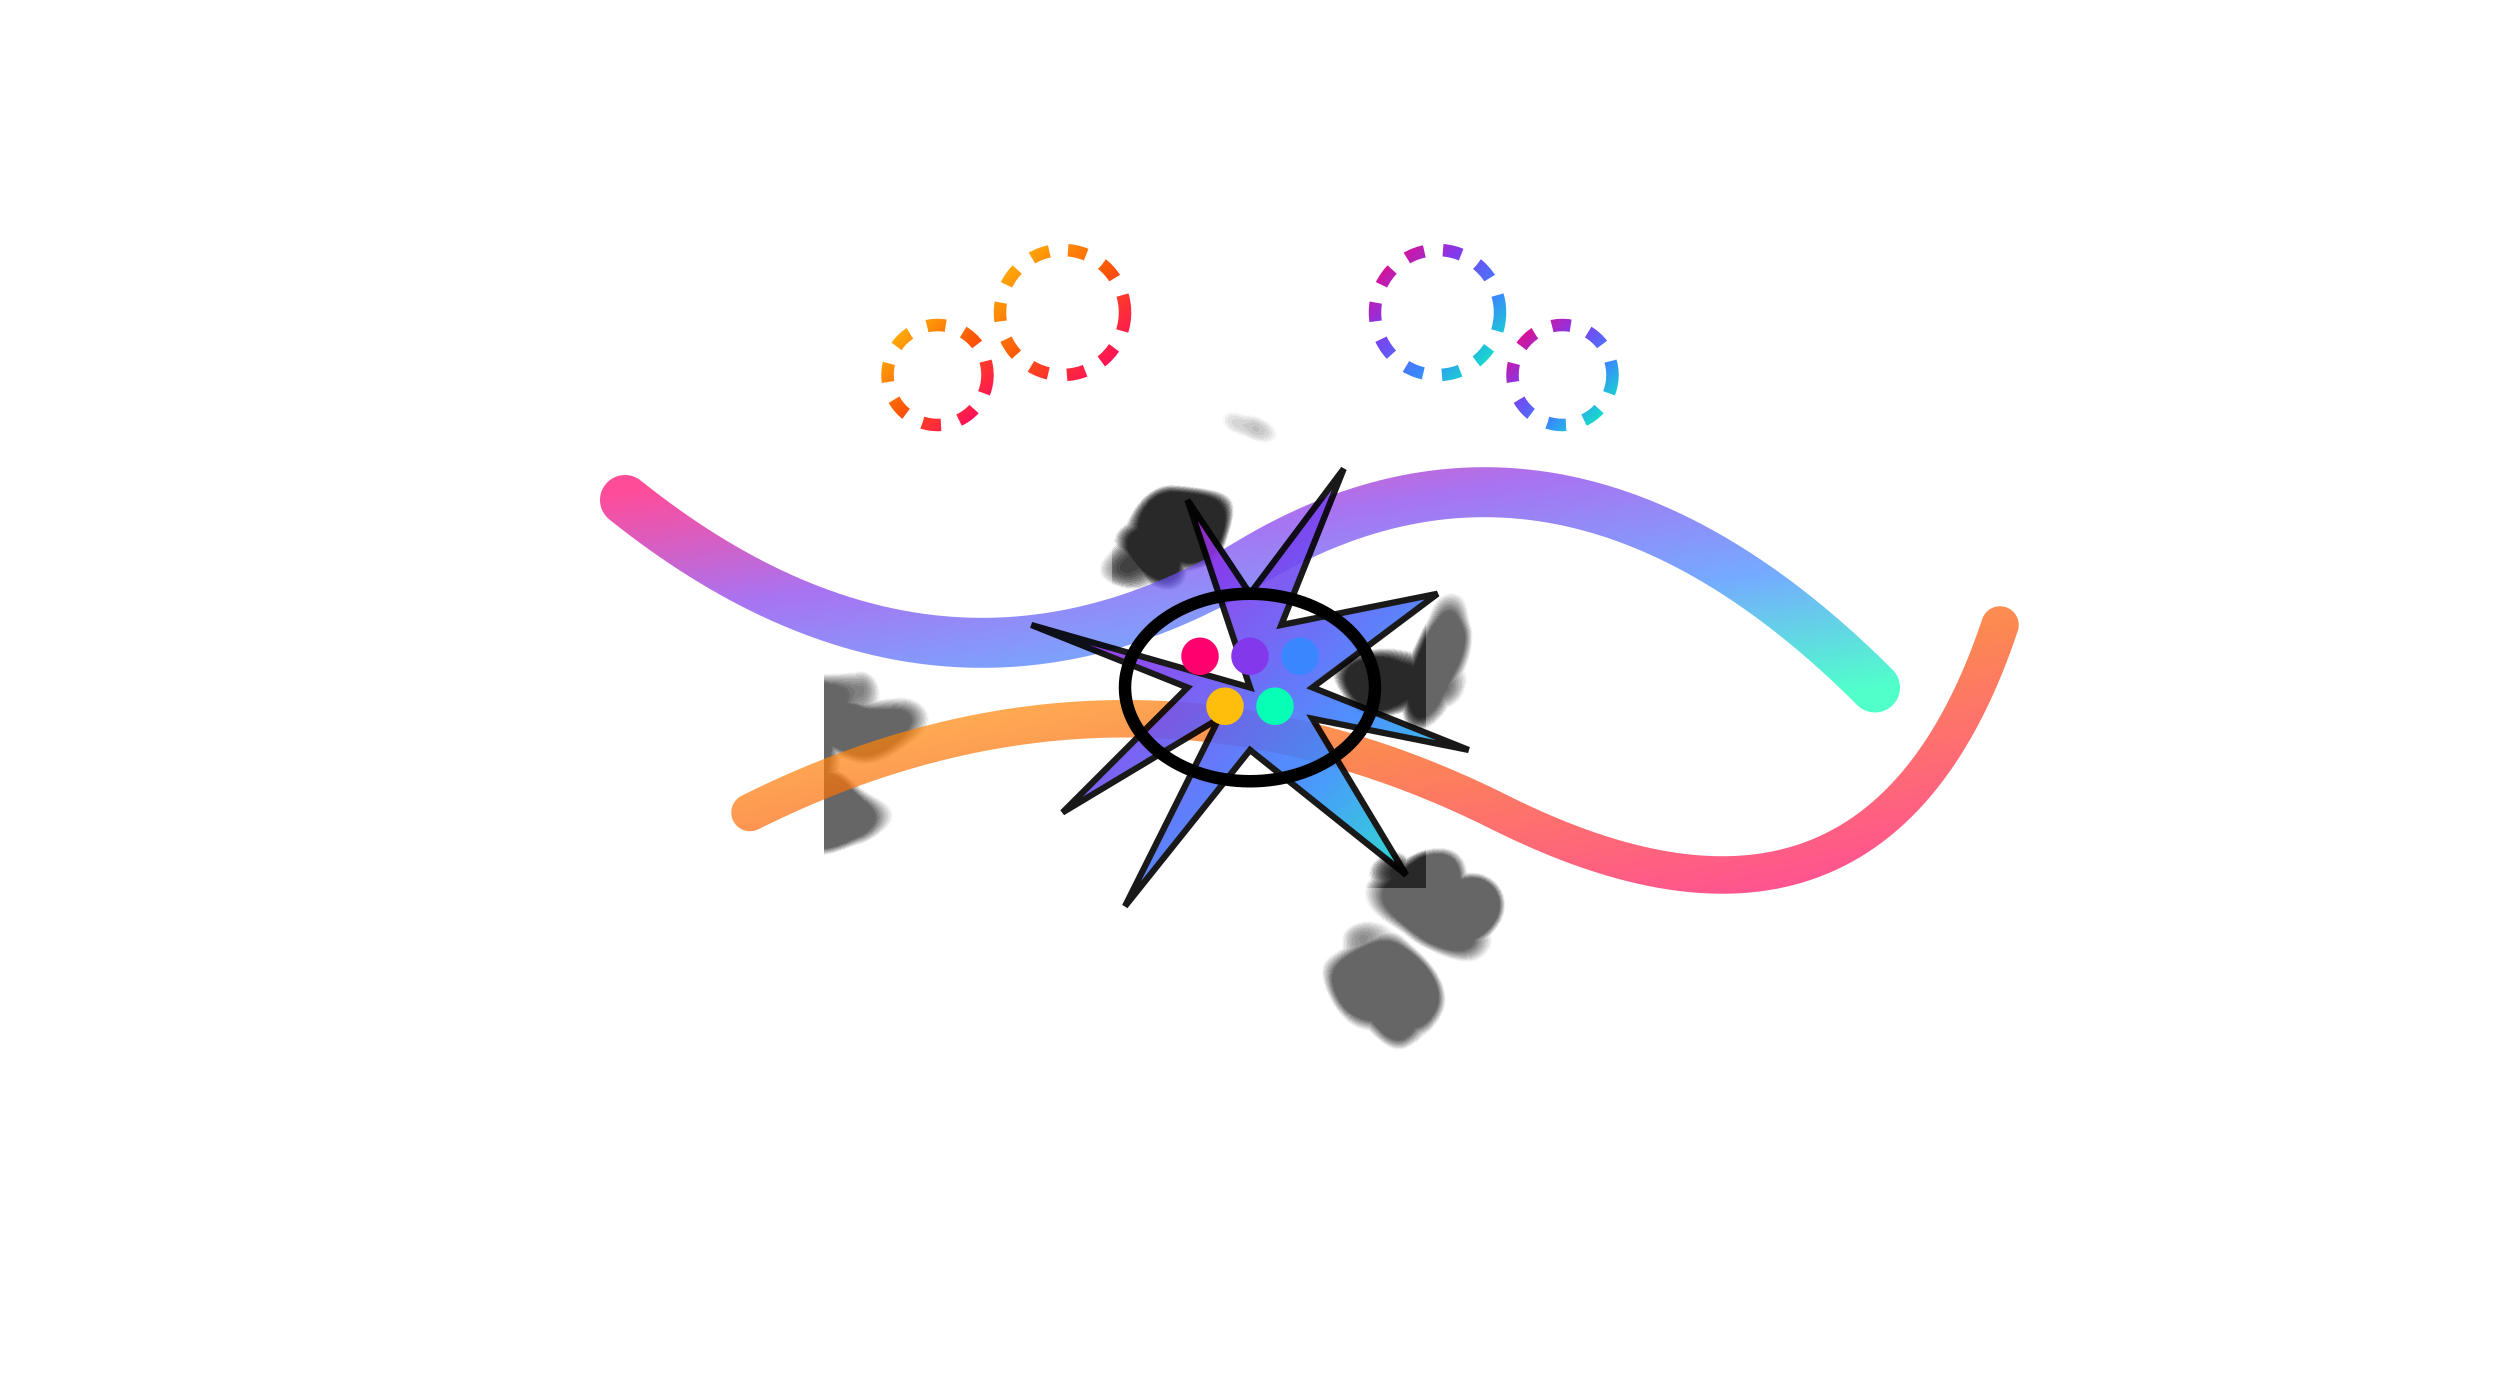
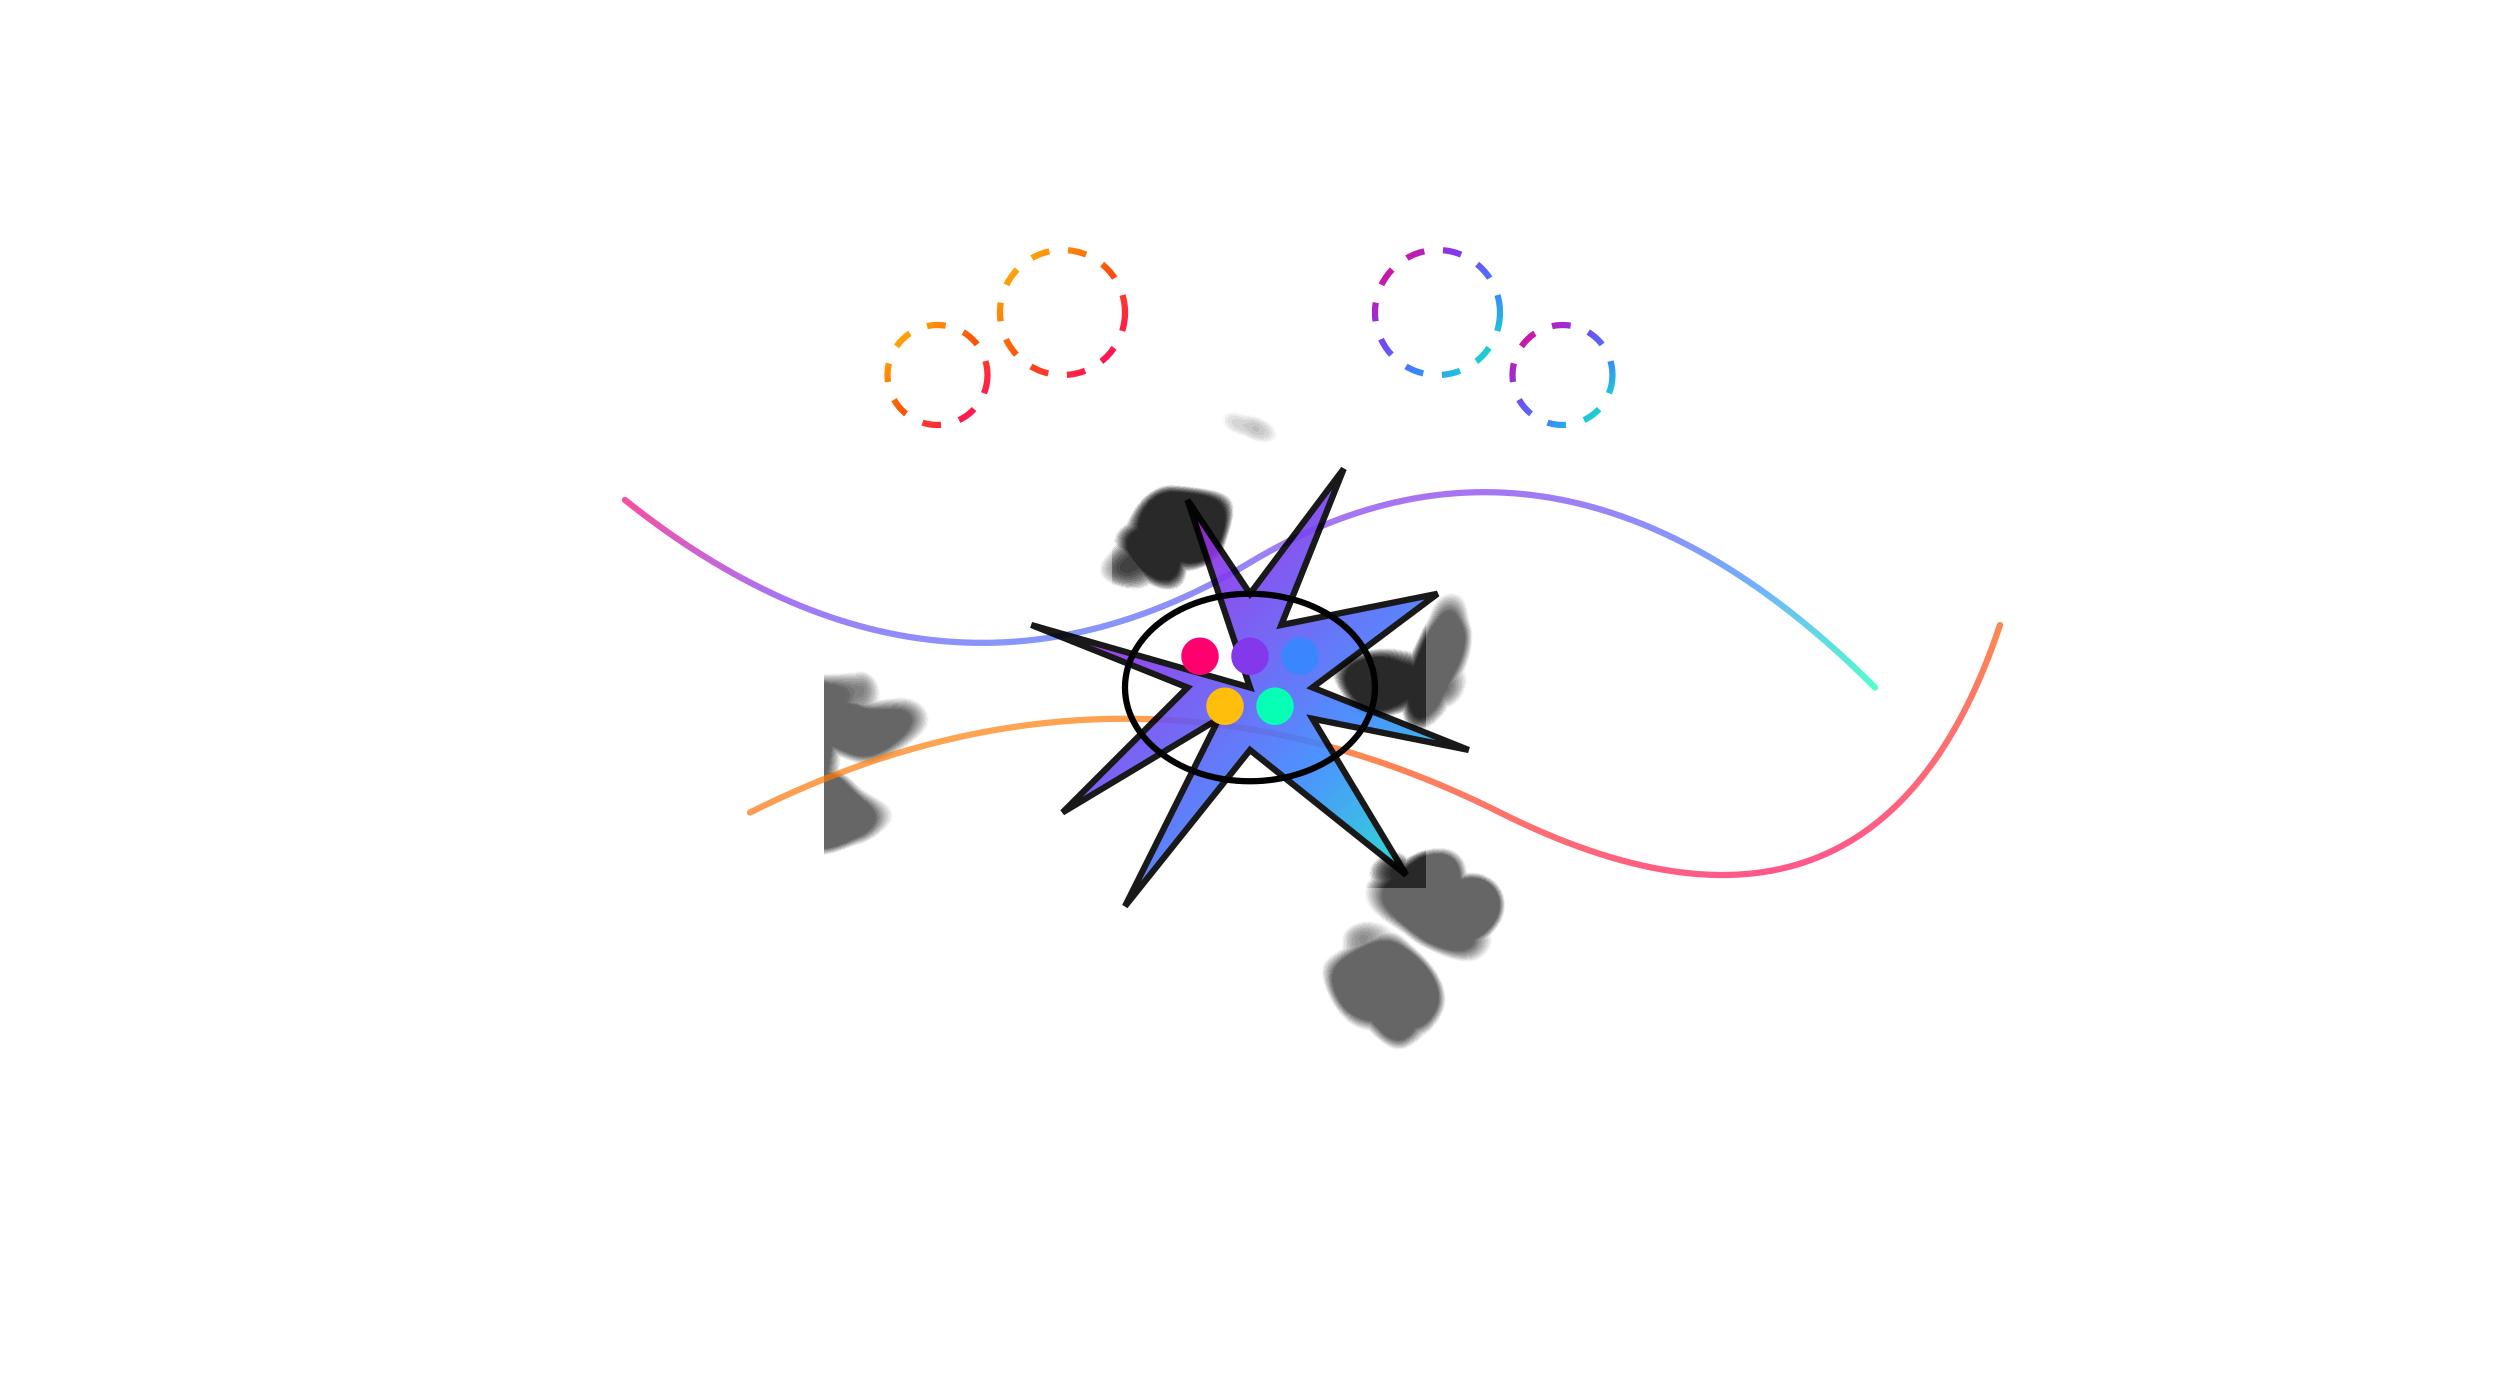
- <svg xmlns="http://www.w3.org/2000/svg" width="100%" height="220px" viewBox="0 0 400 220" style="background-color: #0a0a0a;">
+ <svg xmlns="http://www.w3.org/2000/svg" width="100%" height="100%" viewBox="0 0 400 220" preserveAspectRatio="xMidYMid meet" style="max-width: 100%; height: auto; display: block; margin: 0 auto; background-color: #0a0a0a;">
  <defs>
    <linearGradient id="creative-grad1" x1="0%" y1="0%" x2="100%" y2="100%">
      <stop offset="0%" style="stop-color:#FF006E;" />
+       <animate attributeName="stop-color" values="#FF006E;#FFFFFF;#FF006E" dur="4s" repeatCount="indefinite" />
      <stop offset="33%" style="stop-color:#8338EC;" />
      <stop offset="66%" style="stop-color:#3A86FF;" />
      <stop offset="100%" style="stop-color:#06FFB4;" />
    </linearGradient>
    <linearGradient id="creative-grad2" x1="0%" y1="0%" x2="100%" y2="100%">
      <stop offset="0%" style="stop-color:#FFBE0B;" />
      <stop offset="50%" style="stop-color:#FB5607;" />
      <stop offset="100%" style="stop-color:#FF006E;" />
    </linearGradient>
    <filter id="paint-splatter">
      <feTurbulence baseFrequency="0.02" numOctaves="3" seed="5" />
      <feColorMatrix values="0 0 0 0 0 0 0 0 0 0 0 0 0 0 0 0 0 0 20 -10" />
    </filter>
  </defs>
  <ellipse cx="180" cy="100" rx="40" ry="35" fill="url(#creative-grad1)" opacity="0.6" filter="url(#paint-splatter)" />
  <ellipse cx="220" cy="120" rx="35" ry="40" fill="url(#creative-grad2)" opacity="0.6" filter="url(#paint-splatter)" />
-   <path d="M100,80 Q150,120 200,90 T300,110" fill="none" stroke="url(#creative-grad1)" stroke-width="8" stroke-linecap="round" opacity="0.7" />
-   <path d="M120,130 Q180,100 240,130 T320,100" fill="none" stroke="url(#creative-grad2)" stroke-width="6" stroke-linecap="round" opacity="0.7" />
+   <path d="M100,80 Q150,120 200,90 T300,110" fill="none" stroke="url(#creative-grad1)" stroke-width="1" stroke-linecap="round" opacity="0.7" />
+   <path d="M120,130 Q180,100 240,130 T320,100" fill="none" stroke="url(#creative-grad2)" stroke-width="1" stroke-linecap="round" opacity="0.7" />
  <g transform="translate(200,110)">
    <path d="M0,0 L-10,-30 L0,-15 L15,-35 L5,-10 L30,-15 L10,0 L35,10 L10,5 L25,30 L0,10 L-20,35 L-5,5 L-30,20 L-10,0 L-35,-10 Z" fill="url(#creative-grad1)" stroke="#000" stroke-width="1" opacity="0.9" />
-     <ellipse cx="0" cy="0" rx="20" ry="15" fill="none" stroke="#000" stroke-width="2" />
+     <ellipse cx="0" cy="0" rx="20" ry="15" fill="none" stroke="#000" stroke-width="1" />
    <circle cx="-8" cy="-5" r="3" fill="#FF006E" />
    <circle cx="0" cy="-5" r="3" fill="#8338EC" />
    <circle cx="8" cy="-5" r="3" fill="#3A86FF" />
    <circle cx="-4" cy="3" r="3" fill="#FFBE0B" />
    <circle cx="4" cy="3" r="3" fill="#06FFB4" />
  </g>
-   <circle cx="150" cy="60" r="8" fill="none" stroke="url(#creative-grad2)" stroke-width="2" stroke-dasharray="3,3" />
-   <circle cx="170" cy="50" r="10" fill="none" stroke="url(#creative-grad2)" stroke-width="2" stroke-dasharray="3,3" />
-   <circle cx="250" cy="60" r="8" fill="none" stroke="url(#creative-grad1)" stroke-width="2" stroke-dasharray="3,3" />
-   <circle cx="230" cy="50" r="10" fill="none" stroke="url(#creative-grad1)" stroke-width="2" stroke-dasharray="3,3" />
+   <circle cx="150" cy="60" r="8" fill="none" stroke="url(#creative-grad2)" stroke-width="1" stroke-dasharray="3,3" />
+   <circle cx="170" cy="50" r="10" fill="none" stroke="url(#creative-grad2)" stroke-width="1" stroke-dasharray="3,3" />
+   <circle cx="250" cy="60" r="8" fill="none" stroke="url(#creative-grad1)" stroke-width="1" stroke-dasharray="3,3" />
+   <circle cx="230" cy="50" r="10" fill="none" stroke="url(#creative-grad1)" stroke-width="1" stroke-dasharray="3,3" />
</svg>
